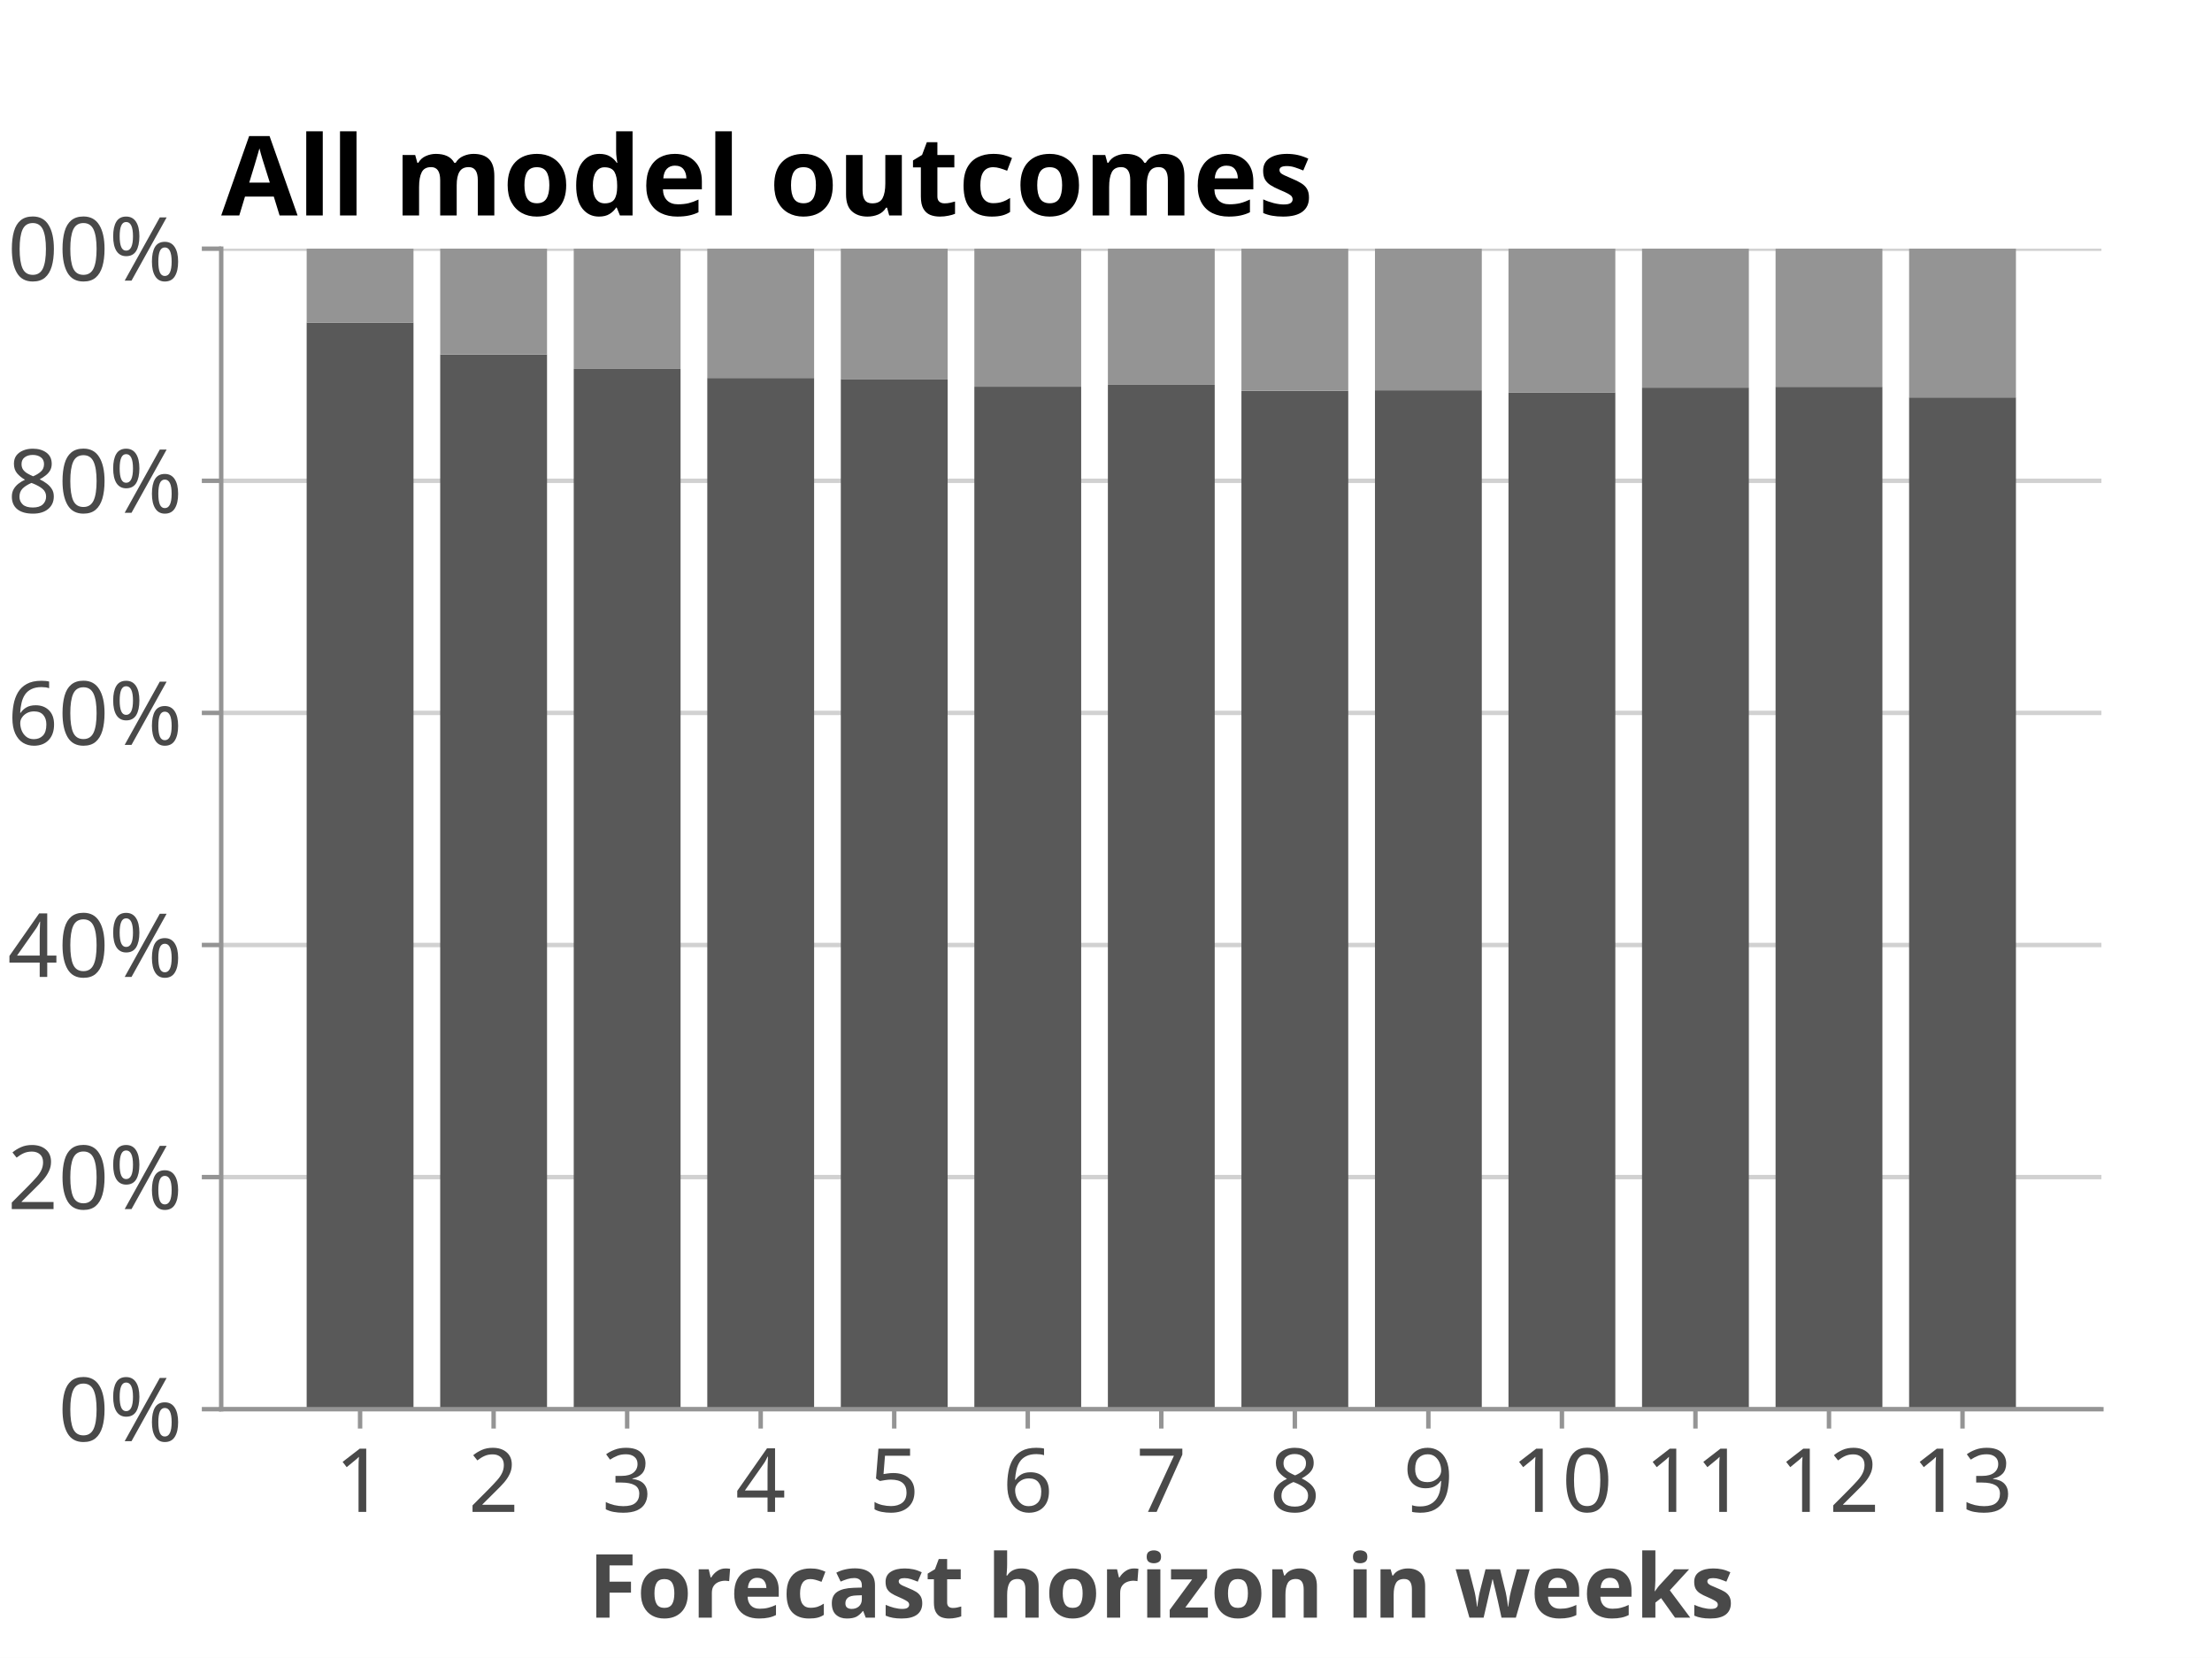
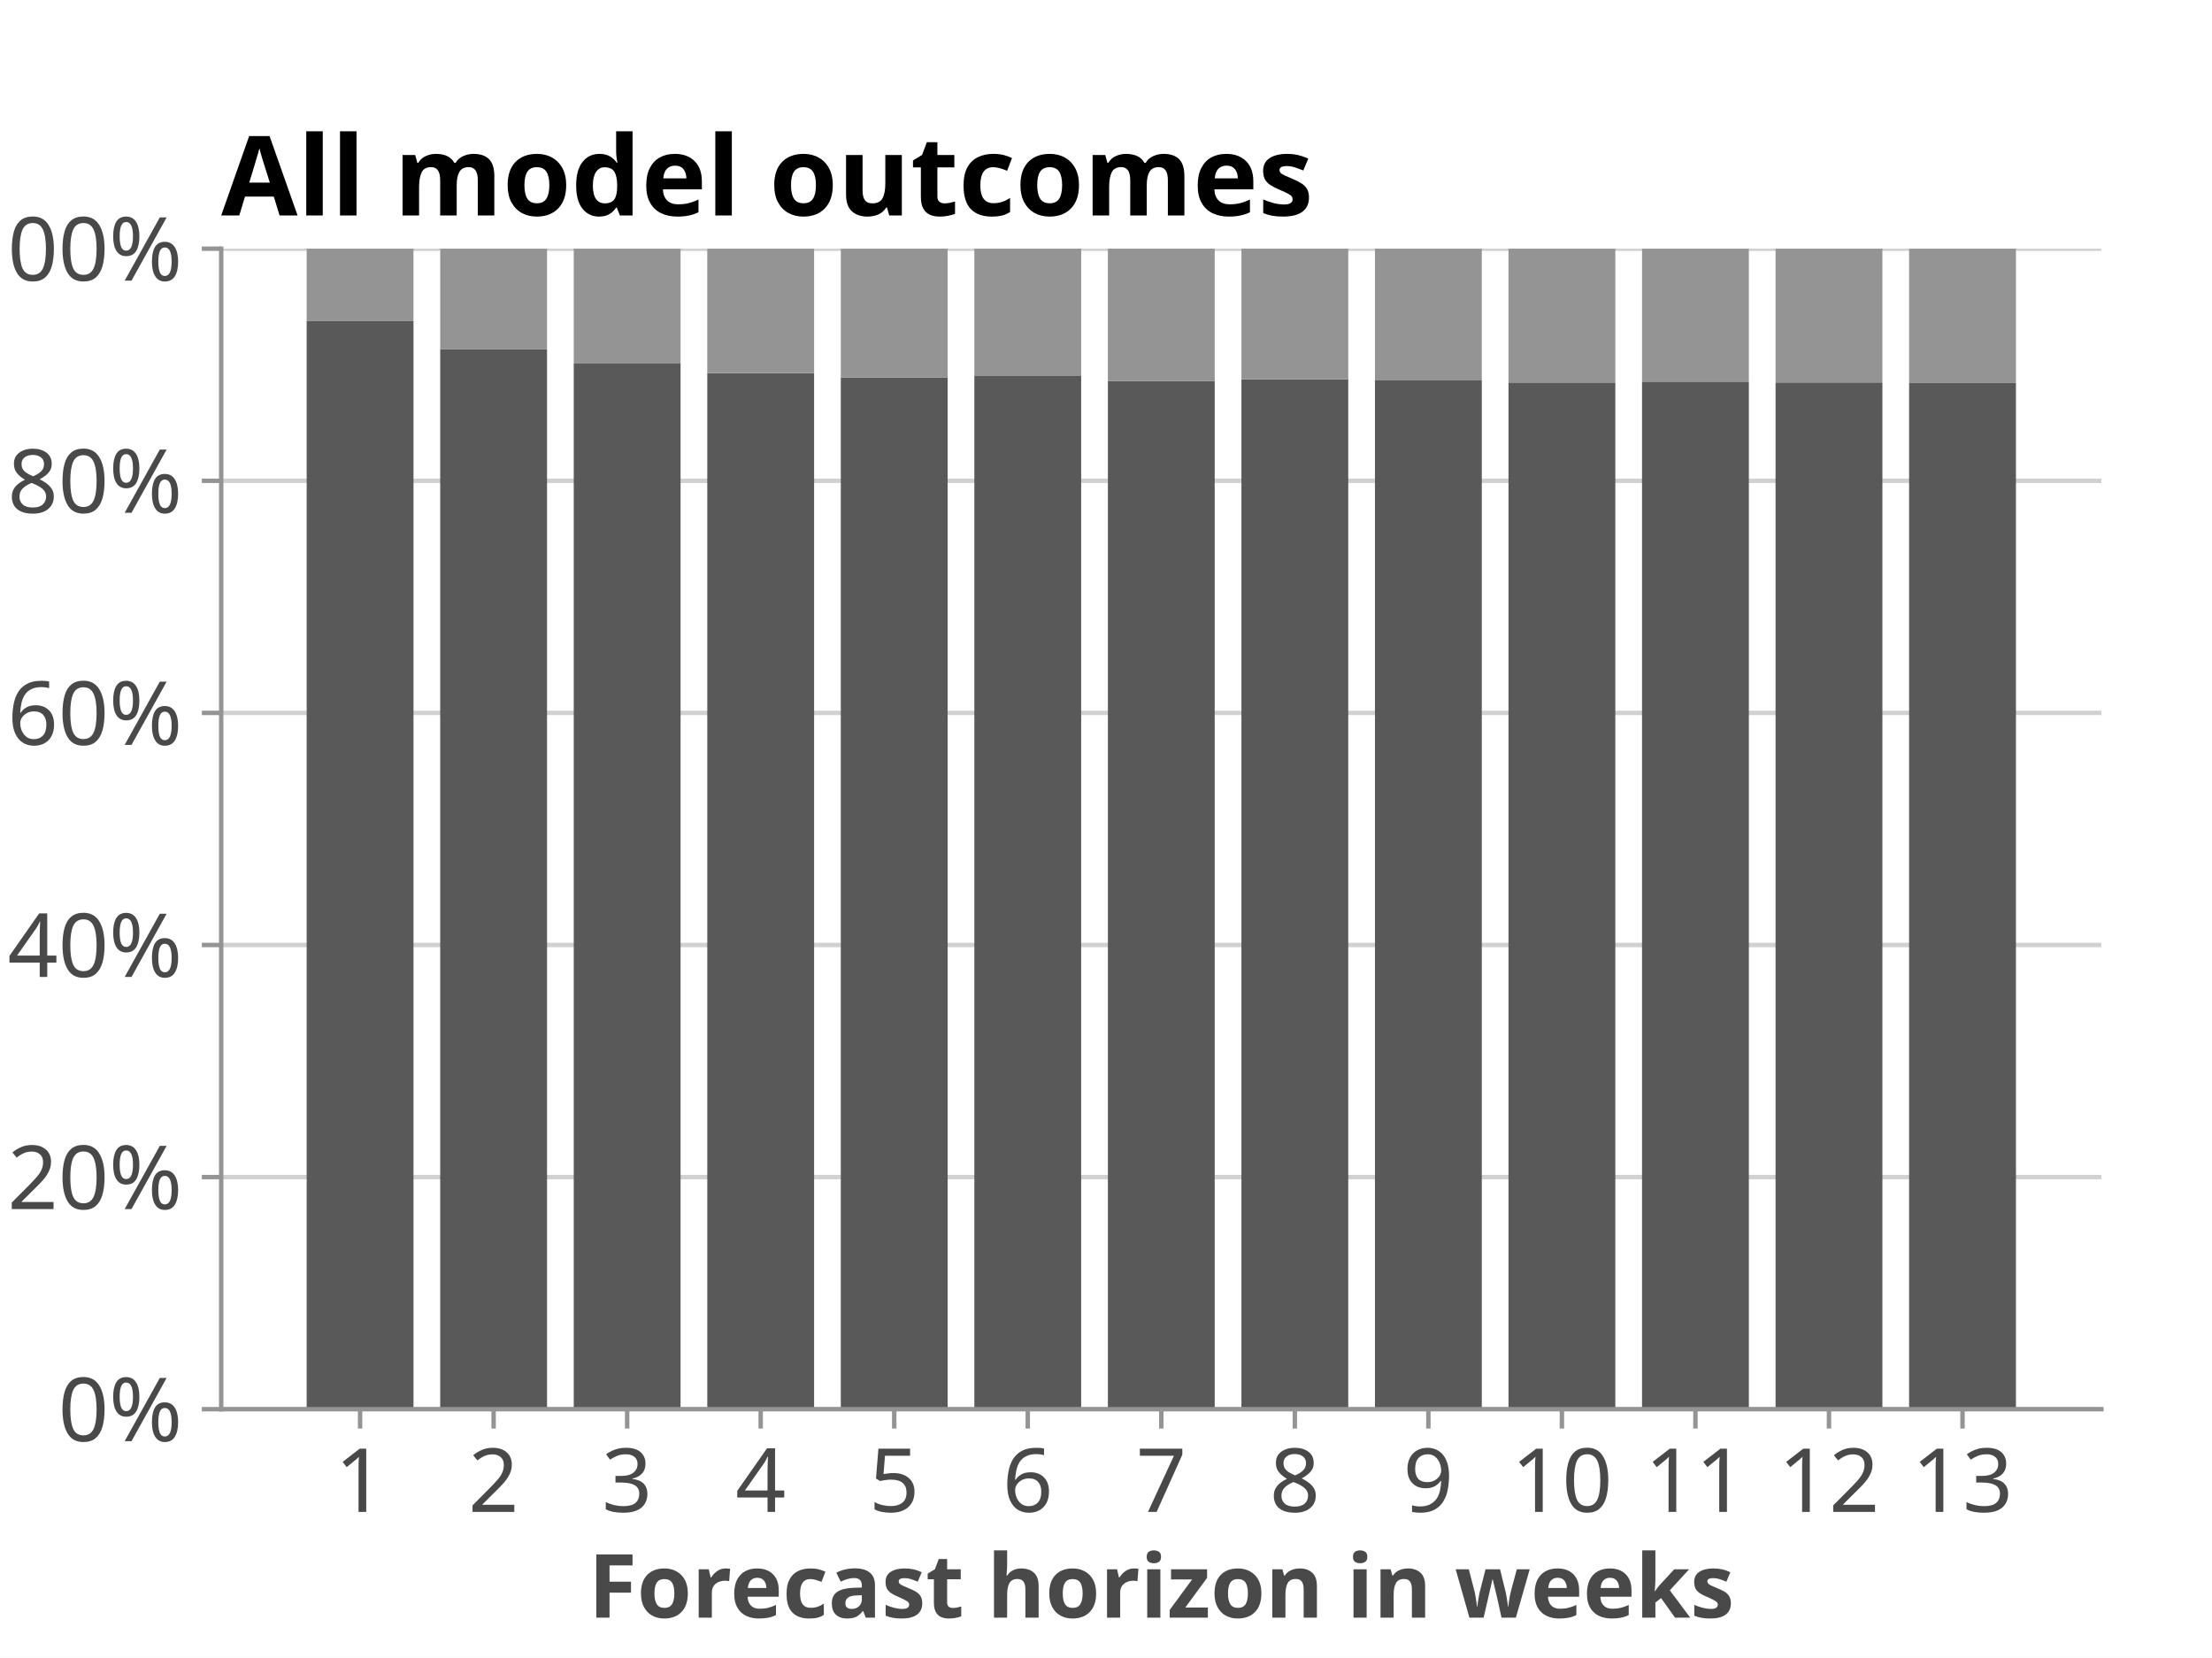
<svg xmlns="http://www.w3.org/2000/svg" xmlns:xlink="http://www.w3.org/1999/xlink" width="399.6px" height="299.52px" viewBox="0 0 399.6 299.52" version="1.1">
  <defs>
    <style type="text/css">*{stroke-linejoin: round; stroke-linecap: butt}</style>
  </defs>
  <g id="figure-forecast_truefalse_summary-rw">
    <g id="patch_1">
      <path d="M 0 299.52  L 399.6 299.52  L 399.6 0  L 0 0  z " style="fill: #ffffff" />
    </g>
    <g id="axis-forecast_truefalse_summary-rw">
      <g id="patch_2">
        <path d="M 39.96 254.592  L 379.62 254.592  L 379.62 44.928  L 39.96 44.928  z " style="fill: #ffffff" />
      </g>
      <g id="matplotlib.axis_1">
        <g id="xtick_1">
          <g id="line2d_1">
            <defs>
-               <path id="m9e8a7e6f09" d="M 0 0  L 0 3.5  " style="stroke: #949494; stroke-width: 0.8" />
+               <path id="mf107aa624e" d="M 0 0  L 0 3.5  " style="stroke: #949494; stroke-width: 0.8" />
            </defs>
            <g>
-               <use xlink:href="#m9e8a7e6f09" x="65.049" y="254.592" style="fill: #949494; stroke: #949494; stroke-width: 0.8" />
+               <use xlink:href="#mf107aa624e" x="65.049" y="254.592" style="fill: #949494; stroke: #949494; stroke-width: 0.8" />
            </g>
          </g>
          <g id="text_1">
            <text style="font-weight: 300; font-size: 16px; font-family: 'Source Sans 3', sans-serif; text-anchor: middle; fill: #494949" x="65.049" y="273.144" transform="rotate(-0 65.04852 273.1445)">1</text>
          </g>
        </g>
        <g id="xtick_2">
          <g id="line2d_2">
            <g>
-               <use xlink:href="#m9e8a7e6f09" x="89.172" y="254.592" style="fill: #949494; stroke: #949494; stroke-width: 0.8" />
+               <use xlink:href="#mf107aa624e" x="89.172" y="254.592" style="fill: #949494; stroke: #949494; stroke-width: 0.8" />
            </g>
          </g>
          <g id="text_2">
            <text style="font-weight: 300; font-size: 16px; font-family: 'Source Sans 3', sans-serif; text-anchor: middle; fill: #494949" x="89.172" y="273.144" transform="rotate(-0 89.1721 273.1445)">2</text>
          </g>
        </g>
        <g id="xtick_3">
          <g id="line2d_3">
            <g>
-               <use xlink:href="#m9e8a7e6f09" x="113.296" y="254.592" style="fill: #949494; stroke: #949494; stroke-width: 0.8" />
+               <use xlink:href="#mf107aa624e" x="113.296" y="254.592" style="fill: #949494; stroke: #949494; stroke-width: 0.8" />
            </g>
          </g>
          <g id="text_3">
            <text style="font-weight: 300; font-size: 16px; font-family: 'Source Sans 3', sans-serif; text-anchor: middle; fill: #494949" x="113.296" y="273.144" transform="rotate(-0 113.2957 273.1445)">3</text>
          </g>
        </g>
        <g id="xtick_4">
          <g id="line2d_4">
            <g>
-               <use xlink:href="#m9e8a7e6f09" x="137.419" y="254.592" style="fill: #949494; stroke: #949494; stroke-width: 0.8" />
+               <use xlink:href="#mf107aa624e" x="137.419" y="254.592" style="fill: #949494; stroke: #949494; stroke-width: 0.8" />
            </g>
          </g>
          <g id="text_4">
            <text style="font-weight: 300; font-size: 16px; font-family: 'Source Sans 3', sans-serif; text-anchor: middle; fill: #494949" x="137.419" y="273.144" transform="rotate(-0 137.4193 273.1445)">4</text>
          </g>
        </g>
        <g id="xtick_5">
          <g id="line2d_5">
            <g>
-               <use xlink:href="#m9e8a7e6f09" x="161.543" y="254.592" style="fill: #949494; stroke: #949494; stroke-width: 0.8" />
+               <use xlink:href="#mf107aa624e" x="161.543" y="254.592" style="fill: #949494; stroke: #949494; stroke-width: 0.8" />
            </g>
          </g>
          <g id="text_5">
            <text style="font-weight: 300; font-size: 16px; font-family: 'Source Sans 3', sans-serif; text-anchor: middle; fill: #494949" x="161.543" y="273.144" transform="rotate(-0 161.5428 273.1445)">5</text>
          </g>
        </g>
        <g id="xtick_6">
          <g id="line2d_6">
            <g>
-               <use xlink:href="#m9e8a7e6f09" x="185.666" y="254.592" style="fill: #949494; stroke: #949494; stroke-width: 0.8" />
+               <use xlink:href="#mf107aa624e" x="185.666" y="254.592" style="fill: #949494; stroke: #949494; stroke-width: 0.8" />
            </g>
          </g>
          <g id="text_6">
            <text style="font-weight: 300; font-size: 16px; font-family: 'Source Sans 3', sans-serif; text-anchor: middle; fill: #494949" x="185.666" y="273.144" transform="rotate(-0 185.6664 273.1445)">6</text>
          </g>
        </g>
        <g id="xtick_7">
          <g id="line2d_7">
            <g>
-               <use xlink:href="#m9e8a7e6f09" x="209.79" y="254.592" style="fill: #949494; stroke: #949494; stroke-width: 0.8" />
+               <use xlink:href="#mf107aa624e" x="209.79" y="254.592" style="fill: #949494; stroke: #949494; stroke-width: 0.8" />
            </g>
          </g>
          <g id="text_7">
            <text style="font-weight: 300; font-size: 16px; font-family: 'Source Sans 3', sans-serif; text-anchor: middle; fill: #494949" x="209.79" y="273.144" transform="rotate(-0 209.79 273.1445)">7</text>
          </g>
        </g>
        <g id="xtick_8">
          <g id="line2d_8">
            <g>
-               <use xlink:href="#m9e8a7e6f09" x="233.914" y="254.592" style="fill: #949494; stroke: #949494; stroke-width: 0.8" />
+               <use xlink:href="#mf107aa624e" x="233.914" y="254.592" style="fill: #949494; stroke: #949494; stroke-width: 0.8" />
            </g>
          </g>
          <g id="text_8">
            <text style="font-weight: 300; font-size: 16px; font-family: 'Source Sans 3', sans-serif; text-anchor: middle; fill: #494949" x="233.914" y="273.144" transform="rotate(-0 233.9136 273.1445)">8</text>
          </g>
        </g>
        <g id="xtick_9">
          <g id="line2d_9">
            <g>
-               <use xlink:href="#m9e8a7e6f09" x="258.037" y="254.592" style="fill: #949494; stroke: #949494; stroke-width: 0.8" />
+               <use xlink:href="#mf107aa624e" x="258.037" y="254.592" style="fill: #949494; stroke: #949494; stroke-width: 0.8" />
            </g>
          </g>
          <g id="text_9">
            <text style="font-weight: 300; font-size: 16px; font-family: 'Source Sans 3', sans-serif; text-anchor: middle; fill: #494949" x="258.037" y="273.144" transform="rotate(-0 258.0372 273.1445)">9</text>
          </g>
        </g>
        <g id="xtick_10">
          <g id="line2d_10">
            <g>
-               <use xlink:href="#m9e8a7e6f09" x="282.161" y="254.592" style="fill: #949494; stroke: #949494; stroke-width: 0.8" />
+               <use xlink:href="#mf107aa624e" x="282.161" y="254.592" style="fill: #949494; stroke: #949494; stroke-width: 0.8" />
            </g>
          </g>
          <g id="text_10">
            <text style="font-weight: 300; font-size: 16px; font-family: 'Source Sans 3', sans-serif; text-anchor: middle; fill: #494949" x="282.161" y="273.144" transform="rotate(-0 282.1607 273.1445)">10</text>
          </g>
        </g>
        <g id="xtick_11">
          <g id="line2d_11">
            <g>
-               <use xlink:href="#m9e8a7e6f09" x="306.284" y="254.592" style="fill: #949494; stroke: #949494; stroke-width: 0.8" />
+               <use xlink:href="#mf107aa624e" x="306.284" y="254.592" style="fill: #949494; stroke: #949494; stroke-width: 0.8" />
            </g>
          </g>
          <g id="text_11">
            <text style="font-weight: 300; font-size: 16px; font-family: 'Source Sans 3', sans-serif; text-anchor: middle; fill: #494949" x="306.284" y="273.144" transform="rotate(-0 306.2843 273.1445)">11</text>
          </g>
        </g>
        <g id="xtick_12">
          <g id="line2d_12">
            <g>
-               <use xlink:href="#m9e8a7e6f09" x="330.408" y="254.592" style="fill: #949494; stroke: #949494; stroke-width: 0.8" />
+               <use xlink:href="#mf107aa624e" x="330.408" y="254.592" style="fill: #949494; stroke: #949494; stroke-width: 0.8" />
            </g>
          </g>
          <g id="text_12">
            <text style="font-weight: 300; font-size: 16px; font-family: 'Source Sans 3', sans-serif; text-anchor: middle; fill: #494949" x="330.408" y="273.144" transform="rotate(-0 330.4079 273.1445)">12</text>
          </g>
        </g>
        <g id="xtick_13">
          <g id="line2d_13">
            <g>
-               <use xlink:href="#m9e8a7e6f09" x="354.531" y="254.592" style="fill: #949494; stroke: #949494; stroke-width: 0.8" />
+               <use xlink:href="#mf107aa624e" x="354.531" y="254.592" style="fill: #949494; stroke: #949494; stroke-width: 0.8" />
            </g>
          </g>
          <g id="text_13">
            <text style="font-weight: 300; font-size: 16px; font-family: 'Source Sans 3', sans-serif; text-anchor: middle; fill: #494949" x="354.531" y="273.144" transform="rotate(-0 354.5315 273.1445)">13</text>
          </g>
        </g>
        <g id="text_14">
          <text style="font-weight: 600; font-size: 16px; font-family: 'Source Sans 3', sans-serif; text-anchor: middle; fill: #494949" x="209.79" y="292.25" transform="rotate(-0 209.79 292.2495)">Forecast horizon in weeks</text>
        </g>
      </g>
      <g id="matplotlib.axis_2">
        <g id="ytick_1">
          <g id="line2d_14">
-             <path d="M 39.96 254.592  L 379.62 254.592  " clip-path="url(#p8aea625c6b)" style="fill: none; stroke: #d1d1d1; stroke-width: 0.8; stroke-linecap: square" />
+             <path d="M 39.96 254.592  L 379.62 254.592  " clip-path="url(#p1328b679bb)" style="fill: none; stroke: #d1d1d1; stroke-width: 0.8; stroke-linecap: square" />
          </g>
          <g id="line2d_15">
            <defs>
-               <path id="m89a43cce16" d="M 0 0  L -3.5 0  " style="stroke: #949494; stroke-width: 0.8" />
+               <path id="mcba7d56bf5" d="M 0 0  L -3.5 0  " style="stroke: #949494; stroke-width: 0.8" />
            </defs>
            <g>
-               <use xlink:href="#m89a43cce16" x="39.96" y="254.592" style="fill: #949494; stroke: #949494; stroke-width: 0.8" />
+               <use xlink:href="#mcba7d56bf5" x="39.96" y="254.592" style="fill: #949494; stroke: #949494; stroke-width: 0.8" />
            </g>
          </g>
          <g id="text_15">
            <text style="font-weight: 300; font-size: 16px; font-family: 'Source Sans 3', sans-serif; text-anchor: end; fill: #494949" x="32.96" y="260.368" transform="rotate(-0 32.96 260.3682)">0%</text>
          </g>
        </g>
        <g id="ytick_2">
          <g id="line2d_16">
-             <path d="M 39.96 212.659  L 379.62 212.659  " clip-path="url(#p8aea625c6b)" style="fill: none; stroke: #d1d1d1; stroke-width: 0.8; stroke-linecap: square" />
+             <path d="M 39.96 212.659  L 379.62 212.659  " clip-path="url(#p1328b679bb)" style="fill: none; stroke: #d1d1d1; stroke-width: 0.8; stroke-linecap: square" />
          </g>
          <g id="line2d_17">
            <g>
-               <use xlink:href="#m89a43cce16" x="39.96" y="212.659" style="fill: #949494; stroke: #949494; stroke-width: 0.8" />
+               <use xlink:href="#mcba7d56bf5" x="39.96" y="212.659" style="fill: #949494; stroke: #949494; stroke-width: 0.8" />
            </g>
          </g>
          <g id="text_16">
            <text style="font-weight: 300; font-size: 16px; font-family: 'Source Sans 3', sans-serif; text-anchor: end; fill: #494949" x="32.96" y="218.435" transform="rotate(-0 32.96 218.4355)">20%</text>
          </g>
        </g>
        <g id="ytick_3">
          <g id="line2d_18">
-             <path d="M 39.96 170.726  L 379.62 170.726  " clip-path="url(#p8aea625c6b)" style="fill: none; stroke: #d1d1d1; stroke-width: 0.8; stroke-linecap: square" />
+             <path d="M 39.96 170.726  L 379.62 170.726  " clip-path="url(#p1328b679bb)" style="fill: none; stroke: #d1d1d1; stroke-width: 0.8; stroke-linecap: square" />
          </g>
          <g id="line2d_19">
            <g>
-               <use xlink:href="#m89a43cce16" x="39.96" y="170.726" style="fill: #949494; stroke: #949494; stroke-width: 0.8" />
+               <use xlink:href="#mcba7d56bf5" x="39.96" y="170.726" style="fill: #949494; stroke: #949494; stroke-width: 0.8" />
            </g>
          </g>
          <g id="text_17">
            <text style="font-weight: 300; font-size: 16px; font-family: 'Source Sans 3', sans-serif; text-anchor: end; fill: #494949" x="32.96" y="176.503" transform="rotate(-0 32.96 176.5026)">40%</text>
          </g>
        </g>
        <g id="ytick_4">
          <g id="line2d_20">
-             <path d="M 39.96 128.794  L 379.62 128.794  " clip-path="url(#p8aea625c6b)" style="fill: none; stroke: #d1d1d1; stroke-width: 0.8; stroke-linecap: square" />
+             <path d="M 39.96 128.794  L 379.62 128.794  " clip-path="url(#p1328b679bb)" style="fill: none; stroke: #d1d1d1; stroke-width: 0.8; stroke-linecap: square" />
          </g>
          <g id="line2d_21">
            <g>
-               <use xlink:href="#m89a43cce16" x="39.96" y="128.794" style="fill: #949494; stroke: #949494; stroke-width: 0.8" />
+               <use xlink:href="#mcba7d56bf5" x="39.96" y="128.794" style="fill: #949494; stroke: #949494; stroke-width: 0.8" />
            </g>
          </g>
          <g id="text_18">
            <text style="font-weight: 300; font-size: 16px; font-family: 'Source Sans 3', sans-serif; text-anchor: end; fill: #494949" x="32.96" y="134.57" transform="rotate(-0 32.96 134.5699)">60%</text>
          </g>
        </g>
        <g id="ytick_5">
          <g id="line2d_22">
-             <path d="M 39.96 86.861  L 379.62 86.861  " clip-path="url(#p8aea625c6b)" style="fill: none; stroke: #d1d1d1; stroke-width: 0.8; stroke-linecap: square" />
+             <path d="M 39.96 86.861  L 379.62 86.861  " clip-path="url(#p1328b679bb)" style="fill: none; stroke: #d1d1d1; stroke-width: 0.8; stroke-linecap: square" />
          </g>
          <g id="line2d_23">
            <g>
-               <use xlink:href="#m89a43cce16" x="39.96" y="86.861" style="fill: #949494; stroke: #949494; stroke-width: 0.8" />
+               <use xlink:href="#mcba7d56bf5" x="39.96" y="86.861" style="fill: #949494; stroke: #949494; stroke-width: 0.8" />
            </g>
          </g>
          <g id="text_19">
            <text style="font-weight: 300; font-size: 16px; font-family: 'Source Sans 3', sans-serif; text-anchor: end; fill: #494949" x="32.96" y="92.637" transform="rotate(-0 32.96 92.63705)">80%</text>
          </g>
        </g>
        <g id="ytick_6">
          <g id="line2d_24">
-             <path d="M 39.96 44.928  L 379.62 44.928  " clip-path="url(#p8aea625c6b)" style="fill: none; stroke: #d1d1d1; stroke-width: 0.8; stroke-linecap: square" />
+             <path d="M 39.96 44.928  L 379.62 44.928  " clip-path="url(#p1328b679bb)" style="fill: none; stroke: #d1d1d1; stroke-width: 0.8; stroke-linecap: square" />
          </g>
          <g id="line2d_25">
            <g>
-               <use xlink:href="#m89a43cce16" x="39.96" y="44.928" style="fill: #949494; stroke: #949494; stroke-width: 0.8" />
+               <use xlink:href="#mcba7d56bf5" x="39.96" y="44.928" style="fill: #949494; stroke: #949494; stroke-width: 0.8" />
            </g>
          </g>
          <g id="text_20">
            <text style="font-weight: 300; font-size: 16px; font-family: 'Source Sans 3', sans-serif; text-anchor: end; fill: #494949" x="32.96" y="50.704" transform="rotate(-0 32.96 50.70425)">100%</text>
          </g>
        </g>
      </g>
      <g id="FillBetweenPolyCollection_1">
-         <path d="M 55.399 254.592  L 55.399 58.264  L 74.698 58.264  L 74.698 254.592  L 74.698 254.592  L 55.399 254.592  z " clip-path="url(#p8aea625c6b)" style="fill: #595959" />
+         <path d="M 55.399 254.592  L 55.399 58.013  L 74.698 58.013  L 74.698 254.592  L 74.698 254.592  L 55.399 254.592  z " clip-path="url(#p1328b679bb)" style="fill: #595959" />
      </g>
      <g id="FillBetweenPolyCollection_2">
-         <path d="M 55.399 44.928  L 55.399 58.264  L 74.698 58.264  L 74.698 44.928  L 74.698 44.928  L 55.399 44.928  z " clip-path="url(#p8aea625c6b)" style="fill: #949494" />
+         <path d="M 55.399 44.928  L 55.399 58.013  L 74.698 58.013  L 74.698 44.928  L 74.698 44.928  L 55.399 44.928  z " clip-path="url(#p1328b679bb)" style="fill: #949494" />
      </g>
      <g id="FillBetweenPolyCollection_3">
-         <path d="M 79.523 254.592  L 79.523 64.036  L 98.822 64.036  L 98.822 254.592  L 98.822 254.592  L 79.523 254.592  z " clip-path="url(#p8aea625c6b)" style="fill: #595959" />
+         <path d="M 79.523 254.592  L 79.523 63.115  L 98.822 63.115  L 98.822 254.592  L 98.822 254.592  L 79.523 254.592  z " clip-path="url(#p1328b679bb)" style="fill: #595959" />
      </g>
      <g id="FillBetweenPolyCollection_4">
-         <path d="M 79.523 44.928  L 79.523 64.036  L 98.822 64.036  L 98.822 44.928  L 98.822 44.928  L 79.523 44.928  z " clip-path="url(#p8aea625c6b)" style="fill: #949494" />
+         <path d="M 79.523 44.928  L 79.523 63.115  L 98.822 63.115  L 98.822 44.928  L 98.822 44.928  L 79.523 44.928  z " clip-path="url(#p1328b679bb)" style="fill: #949494" />
      </g>
      <g id="FillBetweenPolyCollection_5">
-         <path d="M 103.646 254.592  L 103.646 66.643  L 122.945 66.643  L 122.945 254.592  L 122.945 254.592  L 103.646 254.592  z " clip-path="url(#p8aea625c6b)" style="fill: #595959" />
+         <path d="M 103.646 254.592  L 103.646 65.583  L 122.945 65.583  L 122.945 254.592  L 122.945 254.592  L 103.646 254.592  z " clip-path="url(#p1328b679bb)" style="fill: #595959" />
      </g>
      <g id="FillBetweenPolyCollection_6">
-         <path d="M 103.646 44.928  L 103.646 66.643  L 122.945 66.643  L 122.945 44.928  L 122.945 44.928  L 103.646 44.928  z " clip-path="url(#p8aea625c6b)" style="fill: #949494" />
+         <path d="M 103.646 44.928  L 103.646 65.583  L 122.945 65.583  L 122.945 44.928  L 122.945 44.928  L 103.646 44.928  z " clip-path="url(#p1328b679bb)" style="fill: #949494" />
      </g>
      <g id="FillBetweenPolyCollection_7">
-         <path d="M 127.77 254.592  L 127.77 68.283  L 147.069 68.283  L 147.069 254.592  L 147.069 254.592  L 127.77 254.592  z " clip-path="url(#p8aea625c6b)" style="fill: #595959" />
+         <path d="M 127.77 254.592  L 127.77 67.396  L 147.069 67.396  L 147.069 254.592  L 147.069 254.592  L 127.77 254.592  z " clip-path="url(#p1328b679bb)" style="fill: #595959" />
      </g>
      <g id="FillBetweenPolyCollection_8">
-         <path d="M 127.77 44.928  L 127.77 68.283  L 147.069 68.283  L 147.069 44.928  L 147.069 44.928  L 127.77 44.928  z " clip-path="url(#p8aea625c6b)" style="fill: #949494" />
+         <path d="M 127.77 44.928  L 127.77 67.396  L 147.069 67.396  L 147.069 44.928  L 147.069 44.928  L 127.77 44.928  z " clip-path="url(#p1328b679bb)" style="fill: #949494" />
      </g>
      <g id="FillBetweenPolyCollection_9">
-         <path d="M 151.893 254.592  L 151.893 68.479  L 171.192 68.479  L 171.192 254.592  L 171.192 254.592  L 151.893 254.592  z " clip-path="url(#p8aea625c6b)" style="fill: #595959" />
+         <path d="M 151.893 254.592  L 151.893 68.224  L 171.192 68.224  L 171.192 254.592  L 171.192 254.592  L 151.893 254.592  z " clip-path="url(#p1328b679bb)" style="fill: #595959" />
      </g>
      <g id="FillBetweenPolyCollection_10">
-         <path d="M 151.893 44.928  L 151.893 68.479  L 171.192 68.479  L 171.192 44.928  L 171.192 44.928  L 151.893 44.928  z " clip-path="url(#p8aea625c6b)" style="fill: #949494" />
+         <path d="M 151.893 44.928  L 151.893 68.224  L 171.192 68.224  L 171.192 44.928  L 171.192 44.928  L 151.893 44.928  z " clip-path="url(#p1328b679bb)" style="fill: #949494" />
      </g>
      <g id="FillBetweenPolyCollection_11">
-         <path d="M 176.017 254.592  L 176.017 69.856  L 195.316 69.856  L 195.316 254.592  L 195.316 254.592  L 176.017 254.592  z " clip-path="url(#p8aea625c6b)" style="fill: #595959" />
+         <path d="M 176.017 254.592  L 176.017 67.932  L 195.316 67.932  L 195.316 254.592  L 195.316 254.592  L 176.017 254.592  z " clip-path="url(#p1328b679bb)" style="fill: #595959" />
      </g>
      <g id="FillBetweenPolyCollection_12">
-         <path d="M 176.017 44.928  L 176.017 69.856  L 195.316 69.856  L 195.316 44.928  L 195.316 44.928  L 176.017 44.928  z " clip-path="url(#p8aea625c6b)" style="fill: #949494" />
+         <path d="M 176.017 44.928  L 176.017 67.932  L 195.316 67.932  L 195.316 44.928  L 195.316 44.928  L 176.017 44.928  z " clip-path="url(#p1328b679bb)" style="fill: #949494" />
      </g>
      <g id="FillBetweenPolyCollection_13">
-         <path d="M 200.141 254.592  L 200.141 69.52  L 219.439 69.52  L 219.439 254.592  L 219.439 254.592  L 200.141 254.592  z " clip-path="url(#p8aea625c6b)" style="fill: #595959" />
+         <path d="M 200.141 254.592  L 200.141 68.873  L 219.439 68.873  L 219.439 254.592  L 219.439 254.592  L 200.141 254.592  z " clip-path="url(#p1328b679bb)" style="fill: #595959" />
      </g>
      <g id="FillBetweenPolyCollection_14">
-         <path d="M 200.141 44.928  L 200.141 69.52  L 219.439 69.52  L 219.439 44.928  L 219.439 44.928  L 200.141 44.928  z " clip-path="url(#p8aea625c6b)" style="fill: #949494" />
+         <path d="M 200.141 44.928  L 200.141 68.873  L 219.439 68.873  L 219.439 44.928  L 219.439 44.928  L 200.141 44.928  z " clip-path="url(#p1328b679bb)" style="fill: #949494" />
      </g>
      <g id="FillBetweenPolyCollection_15">
-         <path d="M 224.264 254.592  L 224.264 70.585  L 243.563 70.585  L 243.563 254.592  L 243.563 254.592  L 224.264 254.592  z " clip-path="url(#p8aea625c6b)" style="fill: #595959" />
+         <path d="M 224.264 254.592  L 224.264 68.504  L 243.563 68.504  L 243.563 254.592  L 243.563 254.592  L 224.264 254.592  z " clip-path="url(#p1328b679bb)" style="fill: #595959" />
      </g>
      <g id="FillBetweenPolyCollection_16">
-         <path d="M 224.264 44.928  L 224.264 70.585  L 243.563 70.585  L 243.563 44.928  L 243.563 44.928  L 224.264 44.928  z " clip-path="url(#p8aea625c6b)" style="fill: #949494" />
+         <path d="M 224.264 44.928  L 224.264 68.504  L 243.563 68.504  L 243.563 44.928  L 243.563 44.928  L 224.264 44.928  z " clip-path="url(#p1328b679bb)" style="fill: #949494" />
      </g>
      <g id="FillBetweenPolyCollection_17">
-         <path d="M 248.388 254.592  L 248.388 70.512  L 267.687 70.512  L 267.687 254.592  L 267.687 254.592  L 248.388 254.592  z " clip-path="url(#p8aea625c6b)" style="fill: #595959" />
+         <path d="M 248.388 254.592  L 248.388 68.731  L 267.687 68.731  L 267.687 254.592  L 267.687 254.592  L 248.388 254.592  z " clip-path="url(#p1328b679bb)" style="fill: #595959" />
      </g>
      <g id="FillBetweenPolyCollection_18">
-         <path d="M 248.388 44.928  L 248.388 70.512  L 267.687 70.512  L 267.687 44.928  L 267.687 44.928  L 248.388 44.928  z " clip-path="url(#p8aea625c6b)" style="fill: #949494" />
+         <path d="M 248.388 44.928  L 248.388 68.731  L 267.687 68.731  L 267.687 44.928  L 267.687 44.928  L 248.388 44.928  z " clip-path="url(#p1328b679bb)" style="fill: #949494" />
      </g>
      <g id="FillBetweenPolyCollection_19">
-         <path d="M 272.511 254.592  L 272.511 70.895  L 291.81 70.895  L 291.81 254.592  L 291.81 254.592  L 272.511 254.592  z " clip-path="url(#p8aea625c6b)" style="fill: #595959" />
+         <path d="M 272.511 254.592  L 272.511 69.103  L 291.81 69.103  L 291.81 254.592  L 291.81 254.592  L 272.511 254.592  z " clip-path="url(#p1328b679bb)" style="fill: #595959" />
      </g>
      <g id="FillBetweenPolyCollection_20">
-         <path d="M 272.511 44.928  L 272.511 70.895  L 291.81 70.895  L 291.81 44.928  L 291.81 44.928  L 272.511 44.928  z " clip-path="url(#p8aea625c6b)" style="fill: #949494" />
+         <path d="M 272.511 44.928  L 272.511 69.103  L 291.81 69.103  L 291.81 44.928  L 291.81 44.928  L 272.511 44.928  z " clip-path="url(#p1328b679bb)" style="fill: #949494" />
      </g>
      <g id="FillBetweenPolyCollection_21">
-         <path d="M 296.635 254.592  L 296.635 70.026  L 315.934 70.026  L 315.934 254.592  L 315.934 254.592  L 296.635 254.592  z " clip-path="url(#p8aea625c6b)" style="fill: #595959" />
+         <path d="M 296.635 254.592  L 296.635 68.947  L 315.934 68.947  L 315.934 254.592  L 315.934 254.592  L 296.635 254.592  z " clip-path="url(#p1328b679bb)" style="fill: #595959" />
      </g>
      <g id="FillBetweenPolyCollection_22">
-         <path d="M 296.635 44.928  L 296.635 70.026  L 315.934 70.026  L 315.934 44.928  L 315.934 44.928  L 296.635 44.928  z " clip-path="url(#p8aea625c6b)" style="fill: #949494" />
+         <path d="M 296.635 44.928  L 296.635 68.947  L 315.934 68.947  L 315.934 44.928  L 315.934 44.928  L 296.635 44.928  z " clip-path="url(#p1328b679bb)" style="fill: #949494" />
      </g>
      <g id="FillBetweenPolyCollection_23">
-         <path d="M 320.758 254.592  L 320.758 69.879  L 340.057 69.879  L 340.057 254.592  L 340.057 254.592  L 320.758 254.592  z " clip-path="url(#p8aea625c6b)" style="fill: #595959" />
+         <path d="M 320.758 254.592  L 320.758 69.096  L 340.057 69.096  L 340.057 254.592  L 340.057 254.592  L 320.758 254.592  z " clip-path="url(#p1328b679bb)" style="fill: #595959" />
      </g>
      <g id="FillBetweenPolyCollection_24">
-         <path d="M 320.758 44.928  L 320.758 69.879  L 340.057 69.879  L 340.057 44.928  L 340.057 44.928  L 320.758 44.928  z " clip-path="url(#p8aea625c6b)" style="fill: #949494" />
+         <path d="M 320.758 44.928  L 320.758 69.096  L 340.057 69.096  L 340.057 44.928  L 340.057 44.928  L 320.758 44.928  z " clip-path="url(#p1328b679bb)" style="fill: #949494" />
      </g>
      <g id="FillBetweenPolyCollection_25">
-         <path d="M 344.882 254.592  L 344.882 71.8  L 364.181 71.8  L 364.181 254.592  L 364.181 254.592  L 344.882 254.592  z " clip-path="url(#p8aea625c6b)" style="fill: #595959" />
+         <path d="M 344.882 254.592  L 344.882 69.202  L 364.181 69.202  L 364.181 254.592  L 364.181 254.592  L 344.882 254.592  z " clip-path="url(#p1328b679bb)" style="fill: #595959" />
      </g>
      <g id="FillBetweenPolyCollection_26">
-         <path d="M 344.882 44.928  L 344.882 71.8  L 364.181 71.8  L 364.181 44.928  L 364.181 44.928  L 344.882 44.928  z " clip-path="url(#p8aea625c6b)" style="fill: #949494" />
+         <path d="M 344.882 44.928  L 344.882 69.202  L 364.181 69.202  L 364.181 44.928  L 364.181 44.928  L 344.882 44.928  z " clip-path="url(#p1328b679bb)" style="fill: #949494" />
      </g>
      <g id="patch_3">
        <path d="M 39.96 254.592  L 39.96 44.928  " style="fill: none; stroke: #949494; stroke-width: 0.8; stroke-linejoin: miter; stroke-linecap: square" />
      </g>
      <g id="patch_4">
        <path d="M 39.96 254.592  L 379.62 254.592  " style="fill: none; stroke: #949494; stroke-width: 0.8; stroke-linejoin: miter; stroke-linecap: square" />
      </g>
      <g id="text_21">
        <text style="font-weight: 800; font-size: 20px; font-family: 'Source Sans 3', sans-serif; text-anchor: start" x="39.96" y="38.928" transform="rotate(-0 39.96 38.928)">All model outcomes</text>
      </g>
    </g>
  </g>
  <defs>
-     <clipPath id="p8aea625c6b">
+     <clipPath id="p1328b679bb">
      <rect x="39.96" y="44.928" width="339.66" height="209.664" />
    </clipPath>
  </defs>
</svg>
